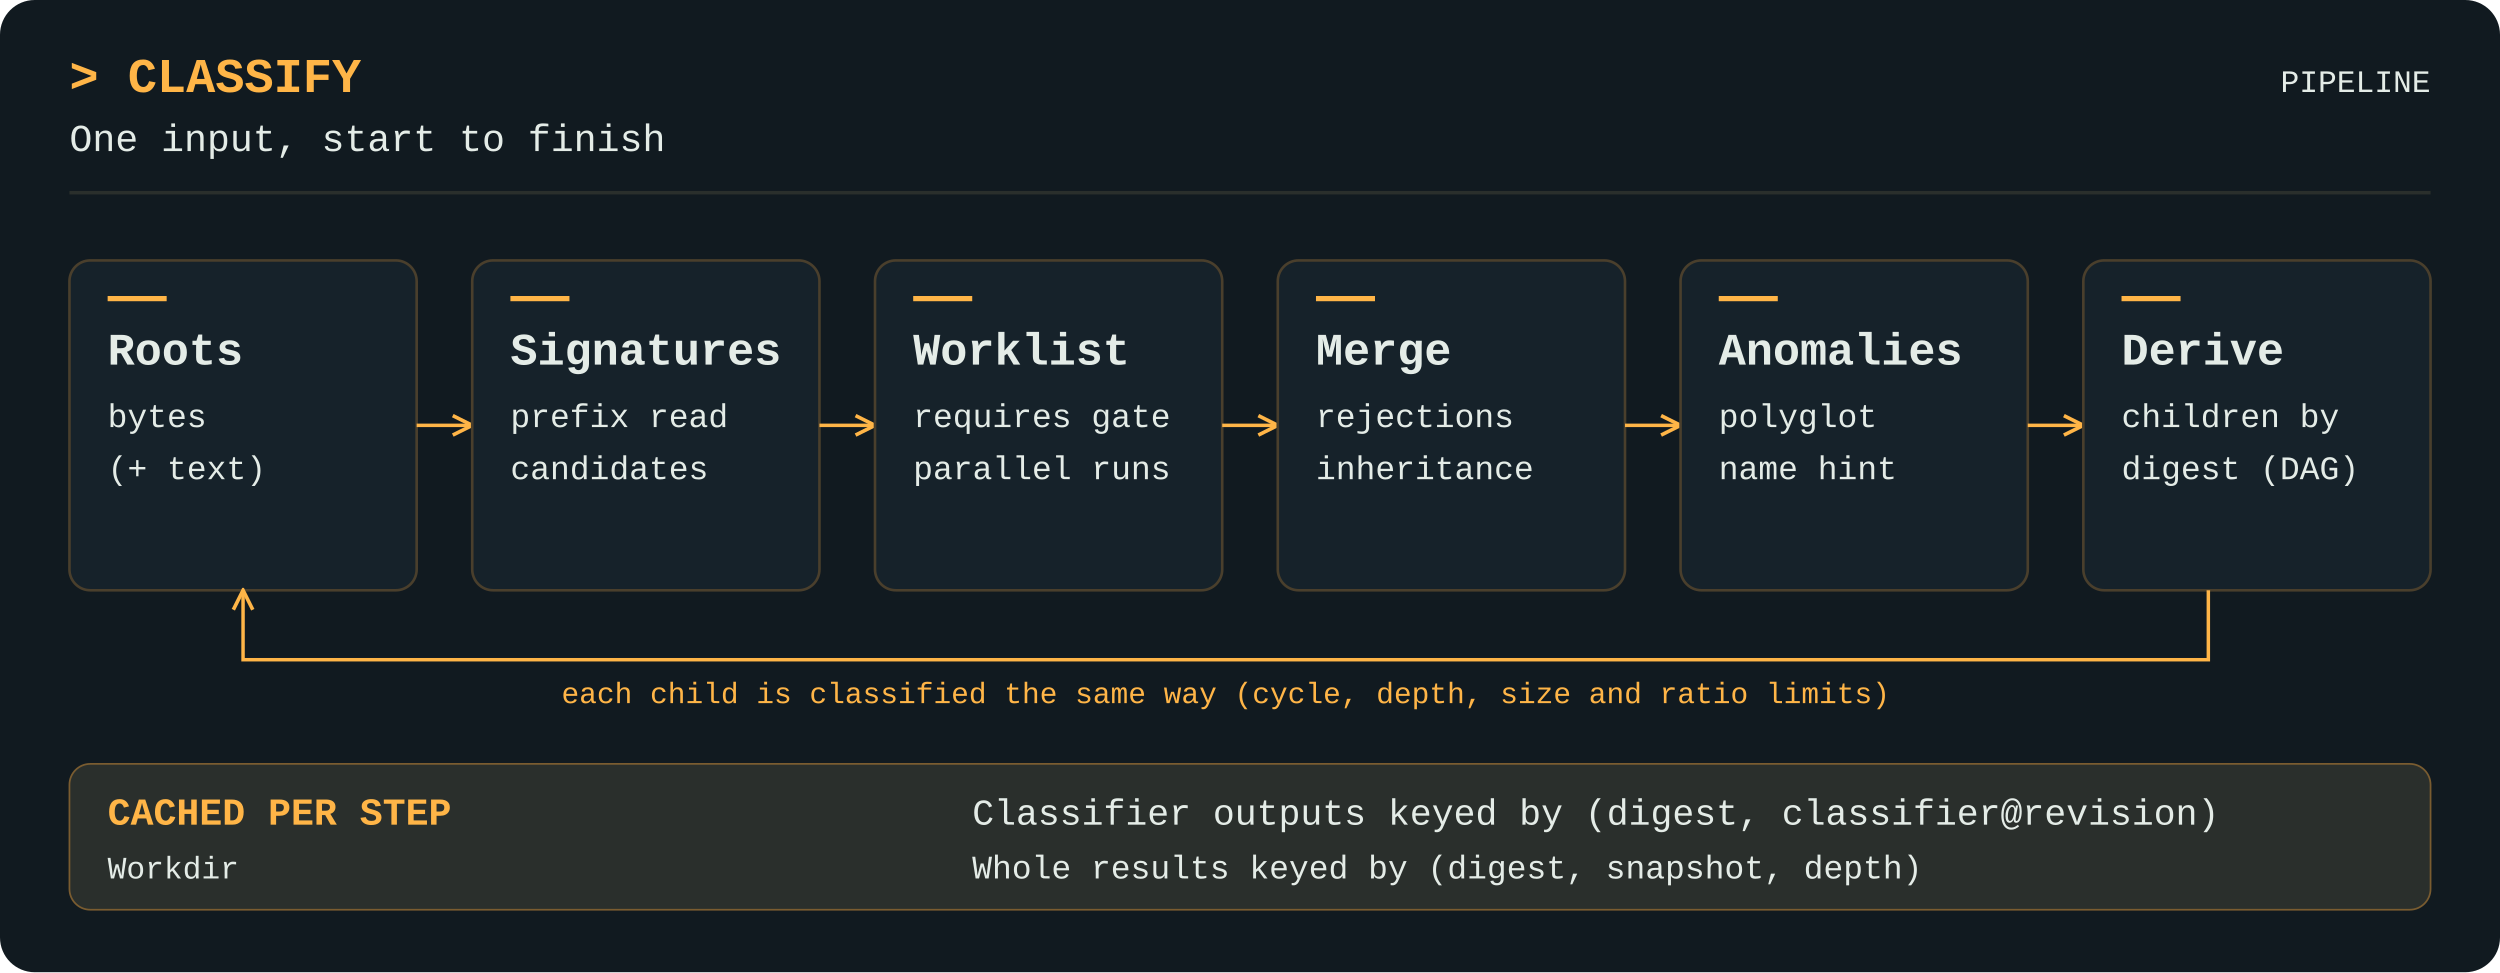
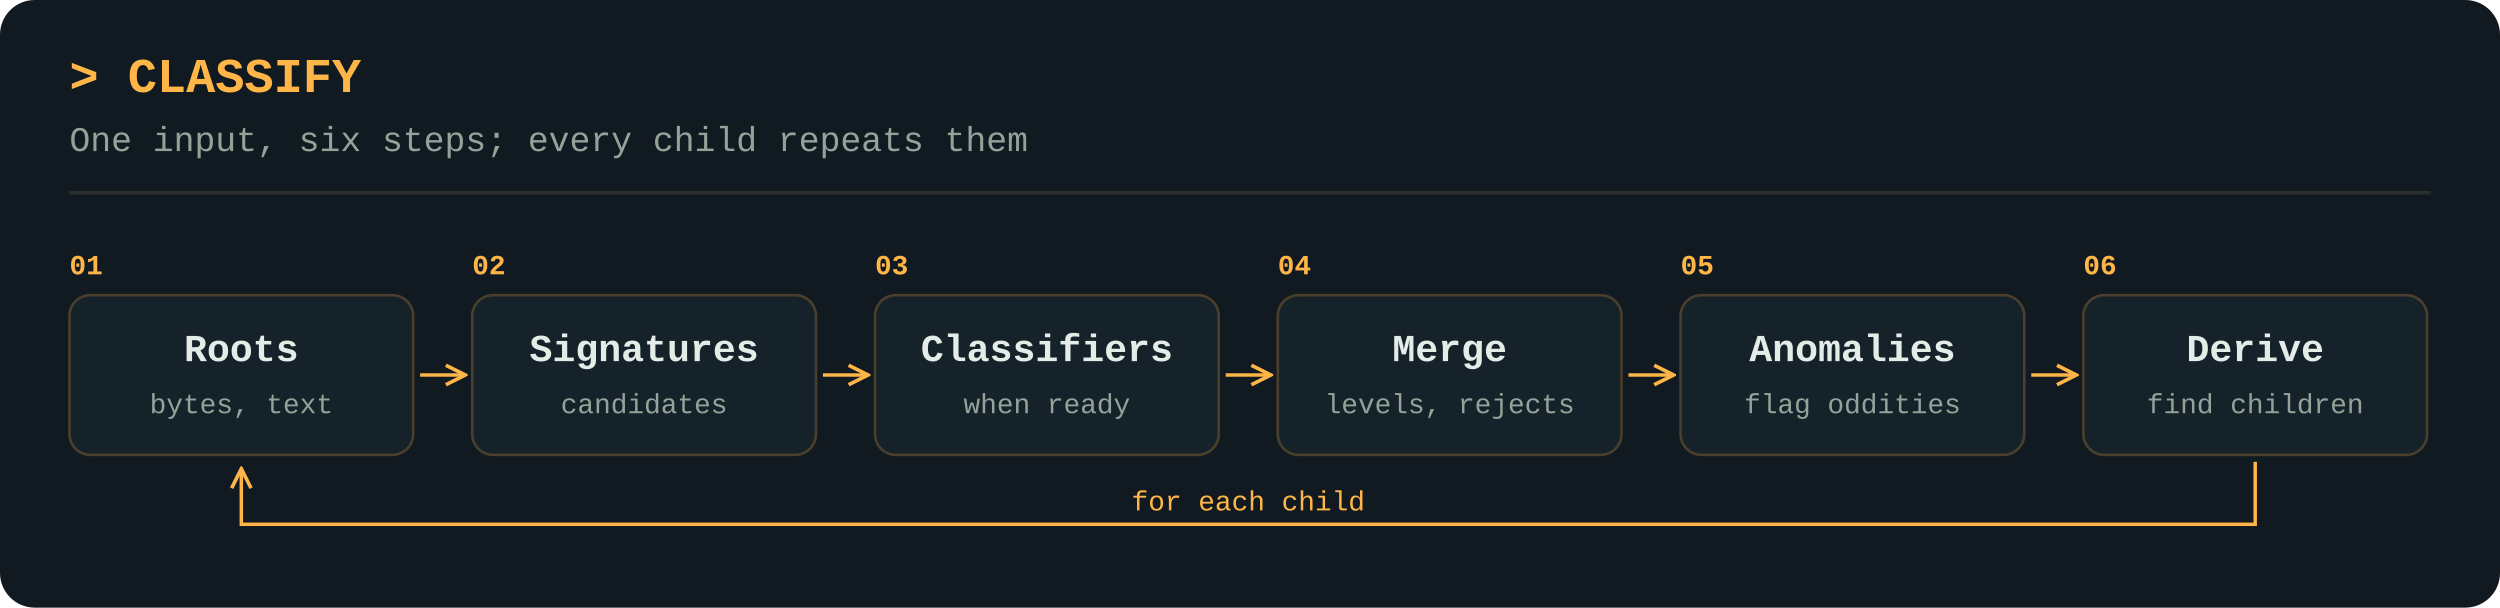
- <svg xmlns="http://www.w3.org/2000/svg" width="1440" height="560" viewBox="0 0 1440 560" role="img" aria-labelledby="title desc">
+ <svg xmlns="http://www.w3.org/2000/svg" width="1440" height="350" viewBox="0 0 1440 350" role="img" aria-labelledby="title desc">
  <defs>
    <marker id="arrow" viewBox="0 0 10 10" refX="9" refY="5" markerWidth="7" markerHeight="7" orient="auto-start-reverse">
      <path d="M1 1 L9 5 L1 9" fill="none" stroke="#FFB547" stroke-width="1.5" />
    </marker>
  </defs>
-   <rect width="1440" height="560" rx="20" fill="#111A20" />
+   <rect width="1440" height="350" rx="20" fill="#111A20" />
  <g font-family="'JetBrains Mono', Consolas, 'Liberation Mono', monospace">
    <text x="40" y="53" font-size="28" fill="#FFB547" font-weight="700" text-anchor="start">&gt; CLASSIFY</text>
-     <text x="40" y="87" font-size="22" fill="#E4ECE7" font-weight="400" text-anchor="start">One input, start to finish</text>
-     <text x="1400" y="53" font-size="18" fill="#E4ECE7" font-weight="400" text-anchor="end">PIPELINE</text>
+     <text x="40" y="87" font-size="20" fill="#93A39A" font-weight="400" text-anchor="start">One input, six steps; every child repeats them</text>
    <path d="M40 111 H1400" fill="none" stroke="#2A2F2C" stroke-width="2" />
-     <rect x="40" y="150" width="200" height="190" rx="12" fill="#16222A" stroke="#4A3F2C" stroke-width="1.5" />
-     <path d="M62 172 H96" fill="none" stroke="#FFB547" stroke-width="3" />
-     <text x="62" y="210" font-size="26" fill="#E4ECE7" font-weight="700" text-anchor="start">Roots</text>
-     <text x="62" y="246" font-size="19" fill="#E4ECE7" font-weight="400" text-anchor="start">bytes</text>
-     <text x="62" y="276" font-size="19" fill="#E4ECE7" font-weight="400" text-anchor="start">(+ text)</text>
-     <path d="M240 245 H272" fill="none" stroke="#FFB547" stroke-width="2" marker-end="url(#arrow)" />
-     <rect x="272" y="150" width="200" height="190" rx="12" fill="#16222A" stroke="#4A3F2C" stroke-width="1.5" />
-     <path d="M294 172 H328" fill="none" stroke="#FFB547" stroke-width="3" />
-     <text x="294" y="210" font-size="26" fill="#E4ECE7" font-weight="700" text-anchor="start">Signatures</text>
-     <text x="294" y="246" font-size="19" fill="#E4ECE7" font-weight="400" text-anchor="start">prefix read</text>
-     <text x="294" y="276" font-size="19" fill="#E4ECE7" font-weight="400" text-anchor="start">candidates</text>
-     <path d="M472 245 H504" fill="none" stroke="#FFB547" stroke-width="2" marker-end="url(#arrow)" />
-     <rect x="504" y="150" width="200" height="190" rx="12" fill="#16222A" stroke="#4A3F2C" stroke-width="1.5" />
-     <path d="M526 172 H560" fill="none" stroke="#FFB547" stroke-width="3" />
-     <text x="526" y="210" font-size="26" fill="#E4ECE7" font-weight="700" text-anchor="start">Worklist</text>
-     <text x="526" y="246" font-size="19" fill="#E4ECE7" font-weight="400" text-anchor="start">requires gate</text>
-     <text x="526" y="276" font-size="19" fill="#E4ECE7" font-weight="400" text-anchor="start">parallel runs</text>
-     <path d="M704 245 H736" fill="none" stroke="#FFB547" stroke-width="2" marker-end="url(#arrow)" />
-     <rect x="736" y="150" width="200" height="190" rx="12" fill="#16222A" stroke="#4A3F2C" stroke-width="1.5" />
-     <path d="M758 172 H792" fill="none" stroke="#FFB547" stroke-width="3" />
-     <text x="758" y="210" font-size="26" fill="#E4ECE7" font-weight="700" text-anchor="start">Merge</text>
-     <text x="758" y="246" font-size="19" fill="#E4ECE7" font-weight="400" text-anchor="start">rejections</text>
-     <text x="758" y="276" font-size="19" fill="#E4ECE7" font-weight="400" text-anchor="start">inheritance</text>
-     <path d="M936 245 H968" fill="none" stroke="#FFB547" stroke-width="2" marker-end="url(#arrow)" />
-     <rect x="968" y="150" width="200" height="190" rx="12" fill="#16222A" stroke="#4A3F2C" stroke-width="1.5" />
-     <path d="M990 172 H1024" fill="none" stroke="#FFB547" stroke-width="3" />
-     <text x="990" y="210" font-size="26" fill="#E4ECE7" font-weight="700" text-anchor="start">Anomalies</text>
-     <text x="990" y="246" font-size="19" fill="#E4ECE7" font-weight="400" text-anchor="start">polyglot</text>
-     <text x="990" y="276" font-size="19" fill="#E4ECE7" font-weight="400" text-anchor="start">name hint</text>
-     <path d="M1168 245 H1200" fill="none" stroke="#FFB547" stroke-width="2" marker-end="url(#arrow)" />
-     <rect x="1200" y="150" width="200" height="190" rx="12" fill="#16222A" stroke="#4A3F2C" stroke-width="1.5" />
-     <path d="M1222 172 H1256" fill="none" stroke="#FFB547" stroke-width="3" />
-     <text x="1222" y="210" font-size="26" fill="#E4ECE7" font-weight="700" text-anchor="start">Derive</text>
-     <text x="1222" y="246" font-size="19" fill="#E4ECE7" font-weight="400" text-anchor="start">children by</text>
-     <text x="1222" y="276" font-size="19" fill="#E4ECE7" font-weight="400" text-anchor="start">digest (DAG)</text>
-     <path d="M1272 340 V380 H140 V340" fill="none" stroke="#FFB547" stroke-width="2" marker-end="url(#arrow)" />
-     <text x="706" y="405" font-size="17" fill="#FFB547" font-weight="400" text-anchor="middle">each child is classified the same way (cycle, depth, size and ratio limits)</text>
-     <rect x="40" y="440" width="1360" height="84" rx="12" fill="#2A2F2C" stroke="#7A5C30" />
-     <text x="62" y="475" font-size="22" fill="#FFB547" font-weight="700" text-anchor="start">CACHED PER STEP</text>
-     <text x="62" y="506" font-size="18" fill="#E4ECE7" font-weight="400" text-anchor="start">Workdir</text>
-     <text x="560" y="475" font-size="21" fill="#E4ECE7" font-weight="400" text-anchor="start">Classifier outputs keyed by (digest, classifier@revision)</text>
-     <text x="560" y="506" font-size="19" fill="#E4ECE7" font-weight="400" text-anchor="start">Whole results keyed by (digest, snapshot, depth)</text>
+     <text x="40" y="158" font-size="16" fill="#FFB547" font-weight="700" text-anchor="start">01</text>
+     <rect x="40" y="170" width="198" height="92" rx="12" fill="#16222A" stroke="#4A3F2C" stroke-width="1.5" />
+     <text x="139" y="208" font-size="22" fill="#E4ECE7" font-weight="700" text-anchor="middle">Roots</text>
+     <text x="139" y="238" font-size="16" fill="#93A39A" font-weight="400" text-anchor="middle">bytes, text</text>
+     <path d="M242 216 H268" fill="none" stroke="#FFB547" stroke-width="2" marker-end="url(#arrow)" />
+     <text x="272" y="158" font-size="16" fill="#FFB547" font-weight="700" text-anchor="start">02</text>
+     <rect x="272" y="170" width="198" height="92" rx="12" fill="#16222A" stroke="#4A3F2C" stroke-width="1.5" />
+     <text x="371" y="208" font-size="22" fill="#E4ECE7" font-weight="700" text-anchor="middle">Signatures</text>
+     <text x="371" y="238" font-size="16" fill="#93A39A" font-weight="400" text-anchor="middle">candidates</text>
+     <path d="M474 216 H500" fill="none" stroke="#FFB547" stroke-width="2" marker-end="url(#arrow)" />
+     <text x="504" y="158" font-size="16" fill="#FFB547" font-weight="700" text-anchor="start">03</text>
+     <rect x="504" y="170" width="198" height="92" rx="12" fill="#16222A" stroke="#4A3F2C" stroke-width="1.5" />
+     <text x="603" y="208" font-size="22" fill="#E4ECE7" font-weight="700" text-anchor="middle">Classifiers</text>
+     <text x="603" y="238" font-size="16" fill="#93A39A" font-weight="400" text-anchor="middle">when ready</text>
+     <path d="M706 216 H732" fill="none" stroke="#FFB547" stroke-width="2" marker-end="url(#arrow)" />
+     <text x="736" y="158" font-size="16" fill="#FFB547" font-weight="700" text-anchor="start">04</text>
+     <rect x="736" y="170" width="198" height="92" rx="12" fill="#16222A" stroke="#4A3F2C" stroke-width="1.5" />
+     <text x="835" y="208" font-size="22" fill="#E4ECE7" font-weight="700" text-anchor="middle">Merge</text>
+     <text x="835" y="238" font-size="16" fill="#93A39A" font-weight="400" text-anchor="middle">levels, rejects</text>
+     <path d="M938 216 H964" fill="none" stroke="#FFB547" stroke-width="2" marker-end="url(#arrow)" />
+     <text x="968" y="158" font-size="16" fill="#FFB547" font-weight="700" text-anchor="start">05</text>
+     <rect x="968" y="170" width="198" height="92" rx="12" fill="#16222A" stroke="#4A3F2C" stroke-width="1.5" />
+     <text x="1067" y="208" font-size="22" fill="#E4ECE7" font-weight="700" text-anchor="middle">Anomalies</text>
+     <text x="1067" y="238" font-size="16" fill="#93A39A" font-weight="400" text-anchor="middle">flag oddities</text>
+     <path d="M1170 216 H1196" fill="none" stroke="#FFB547" stroke-width="2" marker-end="url(#arrow)" />
+     <text x="1200" y="158" font-size="16" fill="#FFB547" font-weight="700" text-anchor="start">06</text>
+     <rect x="1200" y="170" width="198" height="92" rx="12" fill="#16222A" stroke="#4A3F2C" stroke-width="1.5" />
+     <text x="1299" y="208" font-size="22" fill="#E4ECE7" font-weight="700" text-anchor="middle">Derive</text>
+     <text x="1299" y="238" font-size="16" fill="#93A39A" font-weight="400" text-anchor="middle">find children</text>
+     <path d="M1299 266 V302 H139 V270" fill="none" stroke="#FFB547" stroke-width="2" marker-end="url(#arrow)" />
+     <text x="719" y="294" font-size="16" fill="#FFB547" font-weight="400" text-anchor="middle">for each child</text>
  </g>
</svg>
